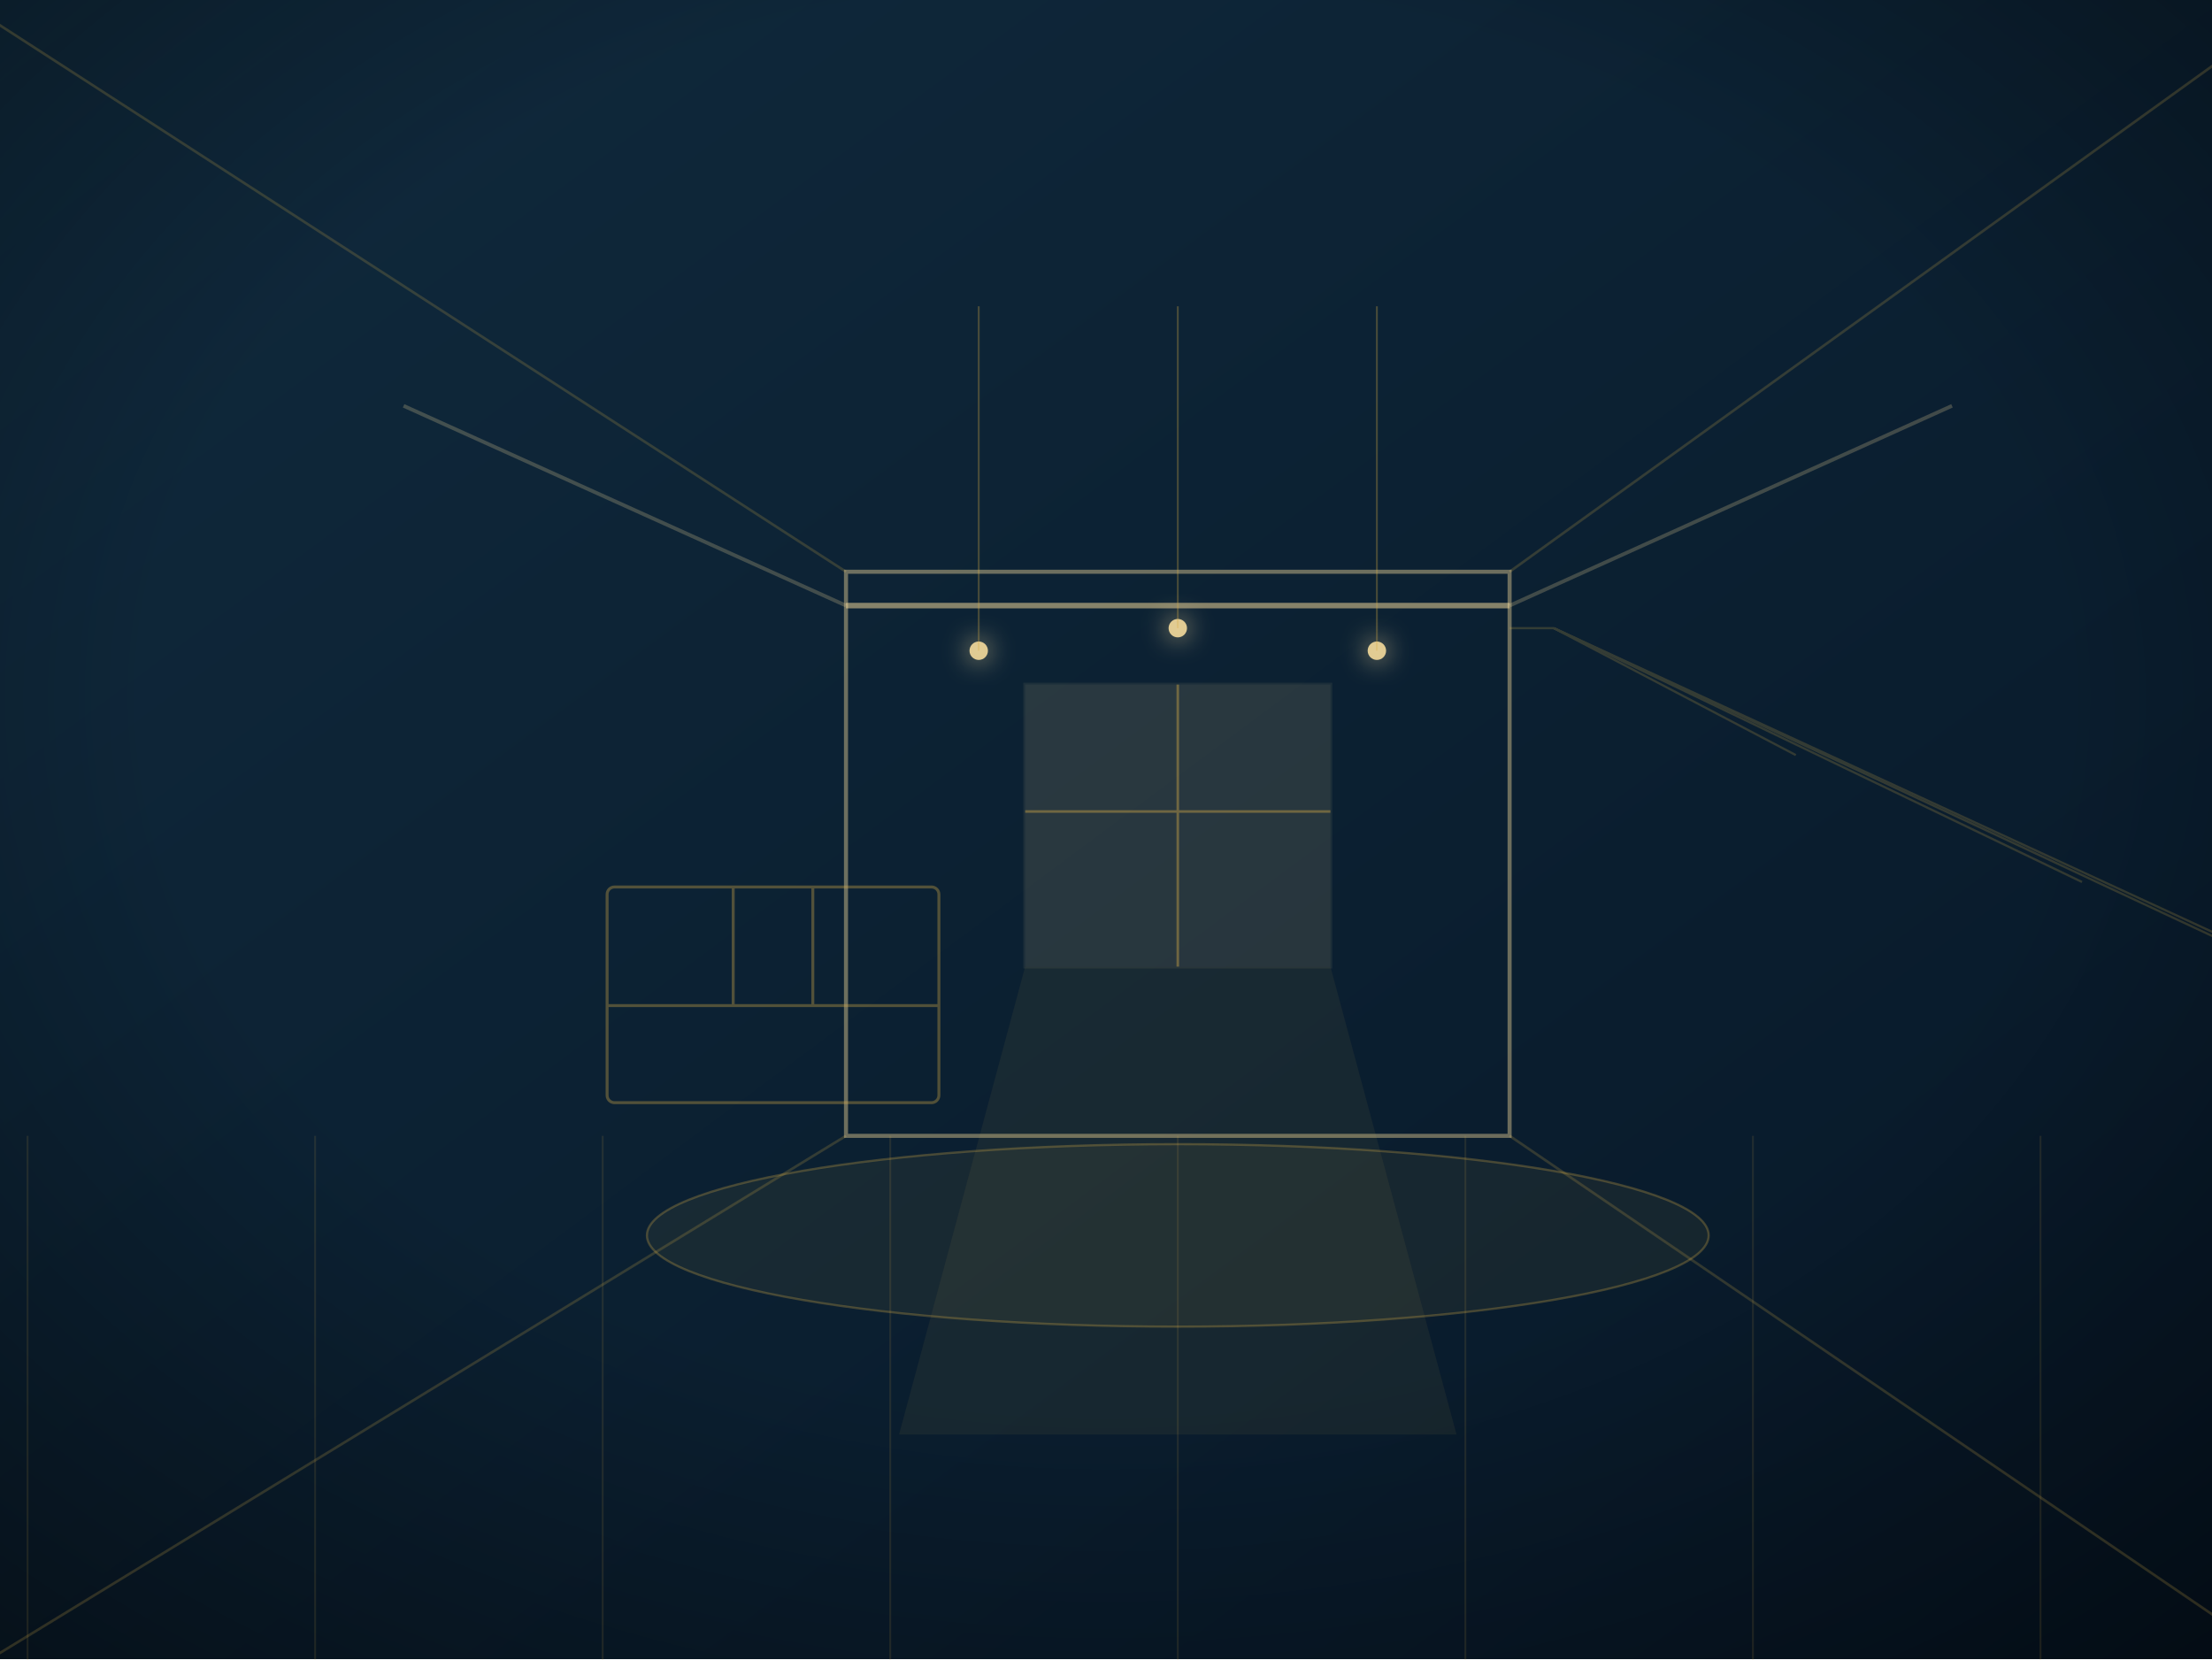
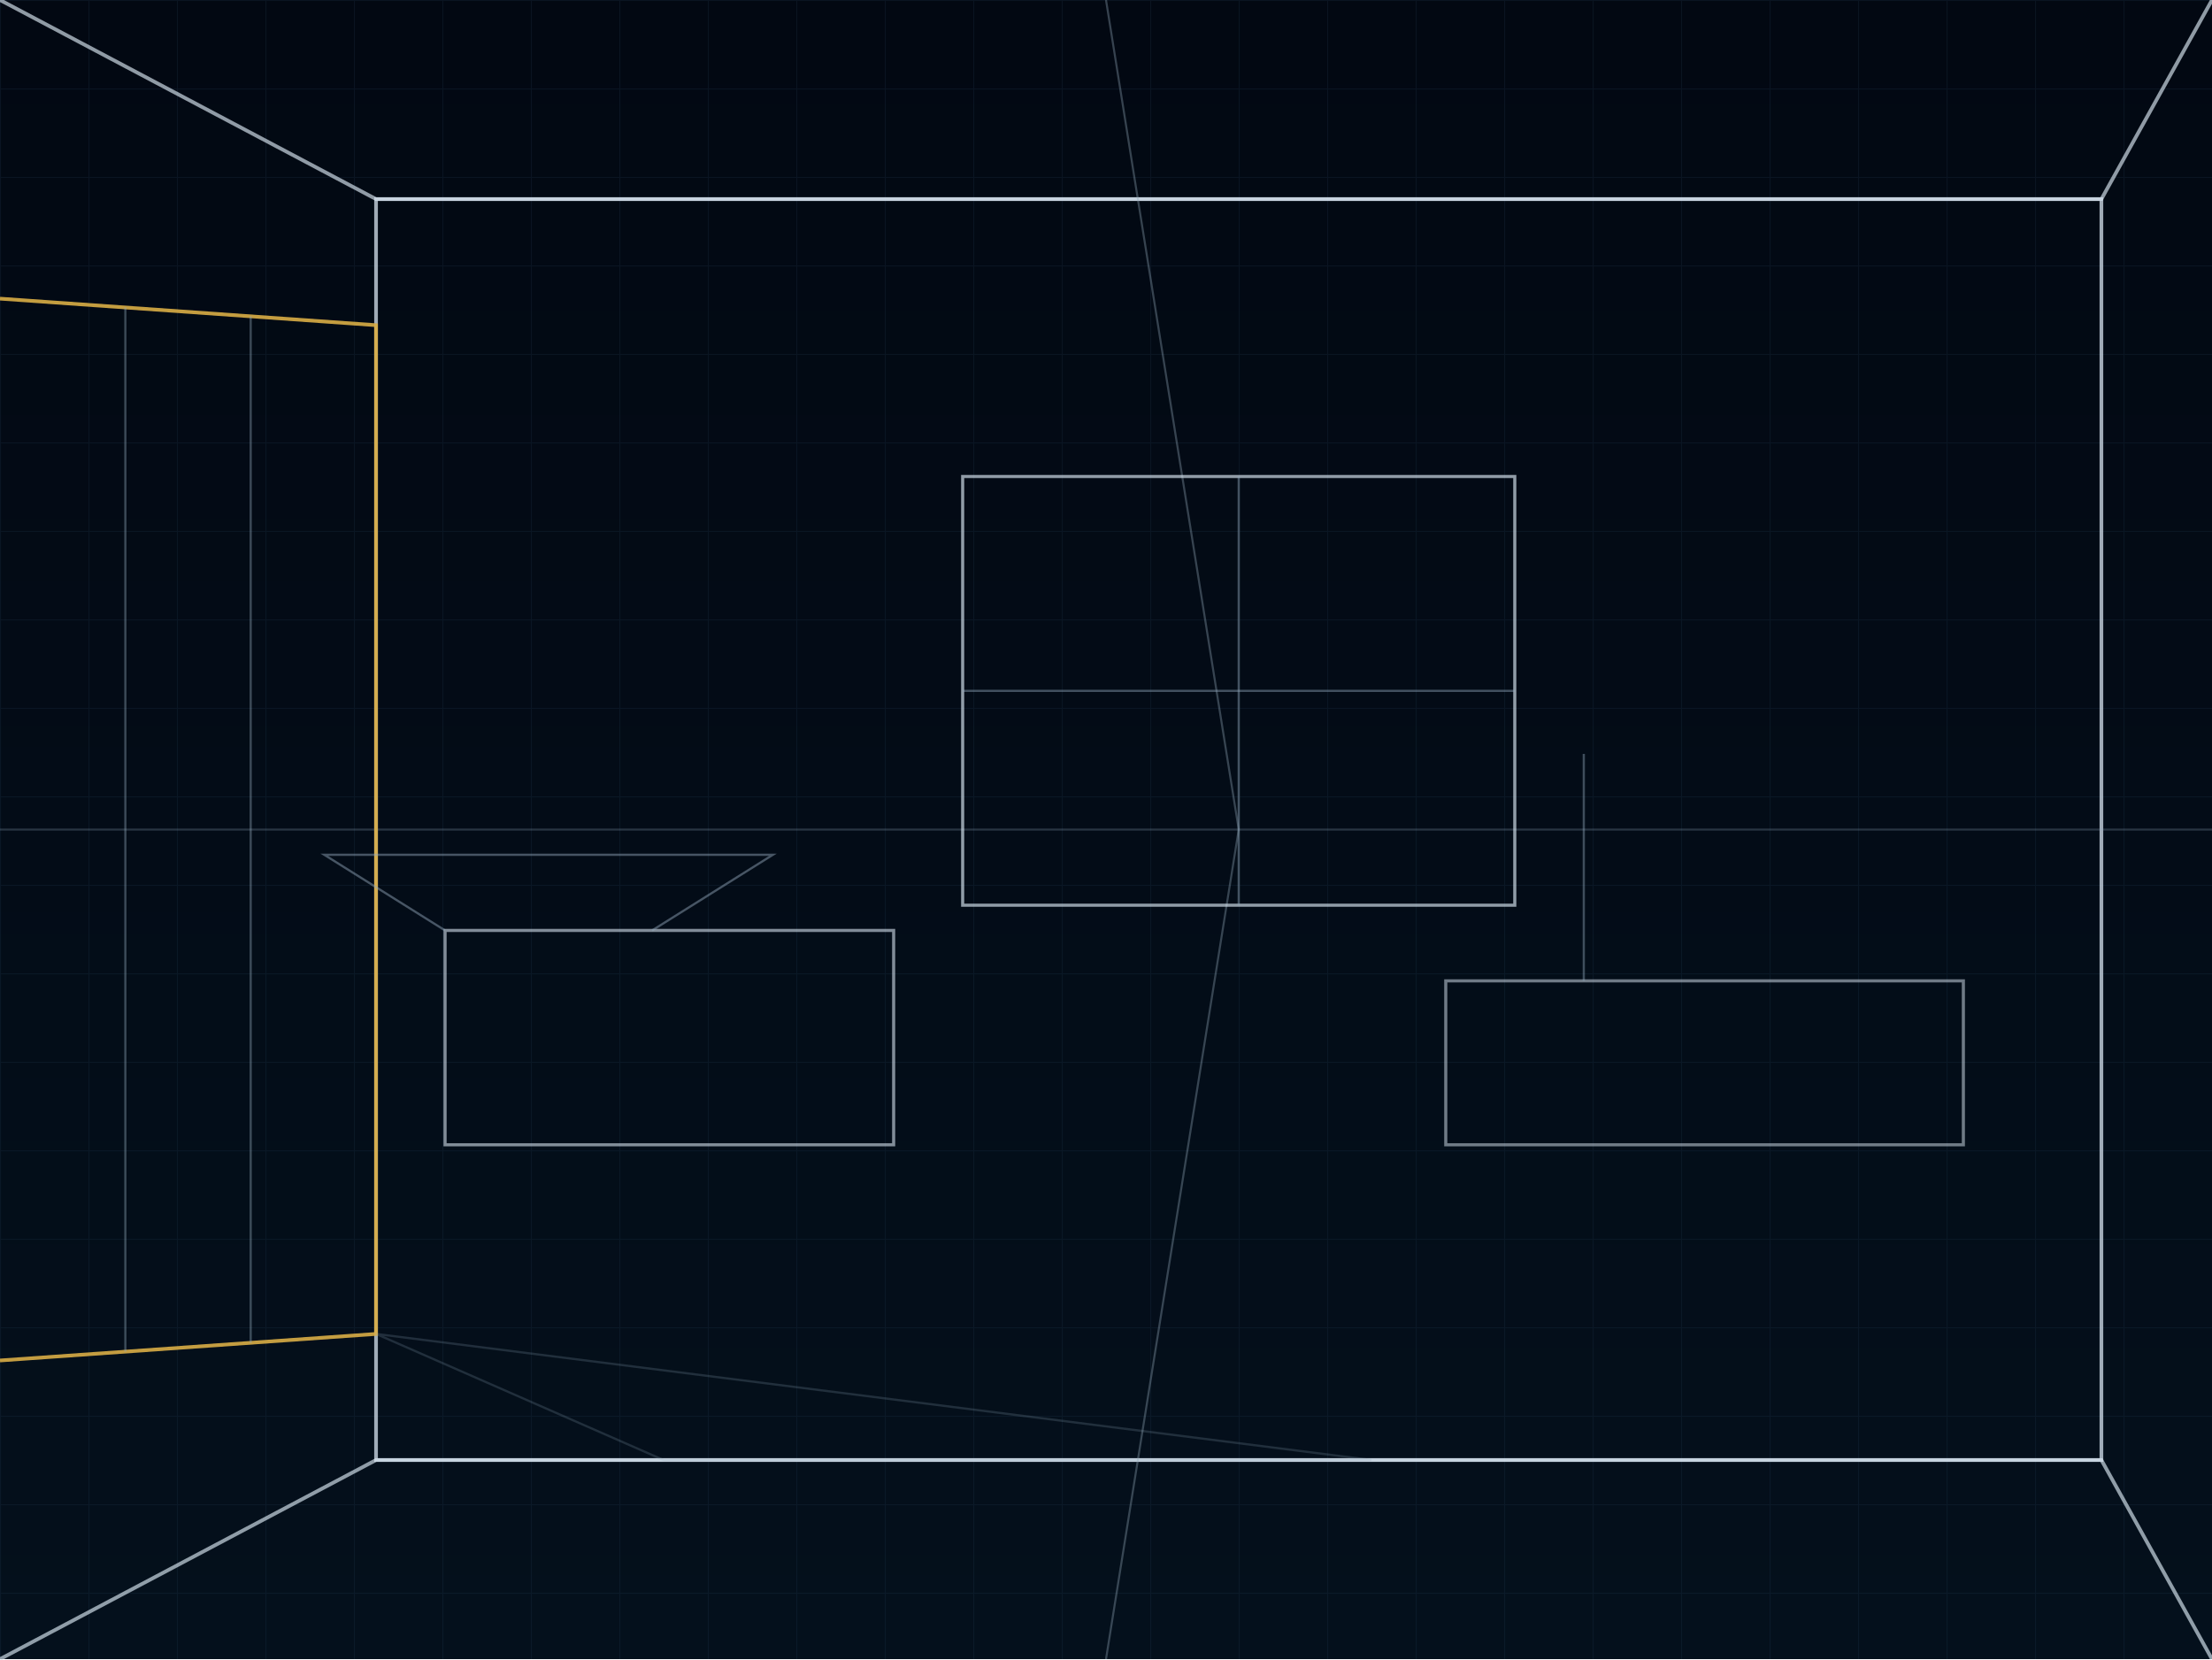
<svg xmlns="http://www.w3.org/2000/svg" viewBox="0 0 1200 900" width="1200" height="900" fill="none" role="img">
  <defs>
-     <linearGradient id="g" x1="0" y1="0" x2="1" y2="1">
-       <stop offset="0" stop-color="#102A3D" />
-       <stop offset="1" stop-color="#071727" />
+     <linearGradient id="bg" x1="0" y1="0" x2="0" y2="1">
+       <stop offset="0" stop-color="#020812" />
+       <stop offset="1" stop-color="#04101C" />
    </linearGradient>
-     <radialGradient id="vg" cx="50%" cy="42%" r="78%">
-       <stop offset="55%" stop-color="#000000" stop-opacity="0" />
-       <stop offset="100%" stop-color="#000000" stop-opacity="0.5" />
+     <pattern id="grid" width="48" height="48" patternUnits="userSpaceOnUse">
+       <path d="M48 0H0V48" stroke="#2A4A66" stroke-width="1" />
+     </pattern>
+     <radialGradient id="warm" cx="50%" cy="50%" r="50%">
+       <stop offset="0" stop-color="#F3C56B" stop-opacity="0.55" />
+       <stop offset="1" stop-color="#F3C56B" stop-opacity="0" />
    </radialGradient>
-     <filter id="interior-bloom" x="-60%" y="-60%" width="220%" height="220%">
-       <feGaussianBlur stdDeviation="7" result="b" />
-       <feMerge>
-         <feMergeNode in="b" />
-         <feMergeNode in="SourceGraphic" />
-       </feMerge>
-     </filter>
  </defs>
-   <rect width="1200" height="900" fill="url(#g)" />
-   <rect width="1200" height="900" fill="url(#vg)" />
-   <g stroke="#D9AD45" stroke-width="1.4" fill="none" opacity="0.2">
-     <line x1="458.95" y1="310.15" x2="-300" y2="-180" />
-     <line x1="818.95" y1="310.15" x2="1500" y2="-180" />
-     <line x1="458.95" y1="616.15" x2="-300" y2="1080" />
-     <line x1="818.95" y1="616.15" x2="1500" y2="1080" />
-   </g>
-   <rect x="458.95" y="310.15" width="360" height="306" stroke="#FFE3A0" stroke-width="2.2" fill="none" opacity="0.4" />
-   <g stroke="#D9AD45" stroke-width="1" fill="none" opacity="0.12">
-     <line x1="-141.05" y1="990" x2="-141.05" y2="616.15" />
-     <line x1="14.95" y1="990" x2="14.95" y2="616.15" />
-     <line x1="170.95" y1="990" x2="170.95" y2="616.15" />
-     <line x1="326.95" y1="990" x2="326.95" y2="616.15" />
-     <line x1="482.95" y1="990" x2="482.95" y2="616.15" />
-     <line x1="638.95" y1="990" x2="638.95" y2="616.15" />
-     <line x1="794.95" y1="990" x2="794.95" y2="616.15" />
-     <line x1="950.95" y1="990" x2="950.95" y2="616.15" />
-     <line x1="1106.95" y1="990" x2="1106.95" y2="616.15" />
-     <line x1="1262.95" y1="990" x2="1262.95" y2="616.15" />
-     <line x1="1418.95" y1="990" x2="1418.95" y2="616.15" />
-   </g>
-   <line x1="458.95" y1="328.51" x2="818.95" y2="328.51" stroke="#FFE3A0" stroke-width="3" opacity="0.5" />
-   <line x1="218.95" y1="220.15" x2="458.95" y2="328.51" stroke="#FFE3A0" stroke-width="2" opacity="0.22" />
-   <line x1="1058.95" y1="220.15" x2="818.95" y2="328.51" stroke="#FFE3A0" stroke-width="2" opacity="0.22" />
-   <rect x="556.15" y="371.35" width="165.6" height="153" fill="#FFE3A0" opacity="0.12" stroke="#FFE3A0" stroke-width="2" stroke-opacity="0.6" />
-   <g stroke="#D9AD45" stroke-width="1.4" fill="none" opacity="0.4">
-     <line x1="638.95" y1="371.35" x2="638.95" y2="524.35" />
-     <line x1="556.15" y1="440.2" x2="721.75" y2="440.2" />
-   </g>
-   <path d="M 556.15 524.35 L 721.75 524.35 L 790.15 778.15 L 487.75 778.15 Z" fill="#D9AD45" opacity="0.07" />
-   <g stroke="#D9AD45" stroke-width="1.6" fill="none" opacity="0.34">
-     <rect x="329.35" y="481.15" width="180" height="117" rx="4" />
-     <line x1="329.35" y1="545.5" x2="509.35" y2="545.5" />
-     <line x1="397.75" y1="481.15" x2="397.75" y2="545.5" />
-     <line x1="440.95" y1="481.15" x2="440.95" y2="545.5" />
-   </g>
-   <ellipse cx="638.95" cy="670.15" rx="288" ry="49.5" fill="#D9AD45" opacity="0.07" />
-   <ellipse cx="638.95" cy="670.15" rx="288" ry="49.5" stroke="#D9AD45" stroke-width="1.2" fill="none" opacity="0.28" />
-   <g stroke="#D9AD45" stroke-width="1.2" fill="none" opacity="0.2">
-     <line x1="842.95" y1="340.75" x2="818.95" y2="340.75" />
-     <line x1="842.95" y1="340.75" x2="974.21" y2="409.6" />
-     <line x1="842.95" y1="340.75" x2="1129.48" y2="478.45" />
-     <line x1="842.95" y1="340.75" x2="1284.74" y2="547.3" />
-     <line x1="842.95" y1="340.75" x2="1440" y2="616.15" />
-   </g>
-   <g filter="url(#interior-bloom)">
-     <circle cx="530.95" cy="352.99" r="5" fill="#FFE3A0" opacity="0.85" />
-     <circle cx="638.95" cy="340.75" r="5" fill="#FFE3A0" opacity="0.85" />
-     <circle cx="746.95" cy="352.99" r="5" fill="#FFE3A0" opacity="0.85" />
-   </g>
-   <g stroke="#D9AD45" stroke-width="1" fill="none" opacity="0.3">
-     <line x1="530.95" y1="166.15" x2="530.95" y2="352.99" />
-     <line x1="638.95" y1="166.15" x2="638.95" y2="340.75" />
-     <line x1="746.95" y1="166.15" x2="746.95" y2="352.99" />
-   </g>
+   <rect width="1200" height="900" fill="url(#bg)" />
+   <rect width="1200" height="900" fill="url(#grid)" opacity="0.18" />
+   <path d="M0 0L204 108H1140L1200 0" stroke="#DCE9F5" stroke-opacity="0.65" stroke-width="2" />
+   <path d="M0 900L204 792H1140L1200 900" stroke="#DCE9F5" stroke-opacity="0.65" stroke-width="2" />
+   <rect x="204" y="108" width="936" height="684" stroke="#DCE9F5" stroke-opacity="0.72" stroke-width="2" />
+   <line x1="600" y1="0" x2="672" y2="450" stroke="#93A9BC" stroke-opacity="0.36" stroke-width="1.1" />
+   <line x1="600" y1="900" x2="672" y2="450" stroke="#93A9BC" stroke-opacity="0.36" stroke-width="1.1" />
+   <line x1="0" y1="450" x2="672" y2="450" stroke="#93A9BC" stroke-opacity="0.26" stroke-width="1.1" />
+   <line x1="1200" y1="450" x2="672" y2="450" stroke="#93A9BC" stroke-opacity="0.26" stroke-width="1.1" />
+   <path d="M0 162L204 176.4V723.6L0 738" stroke="#D9AD45" stroke-opacity="0.9" stroke-width="2" />
+   <line x1="68" y1="166.8" x2="68" y2="733.2" stroke="#93A9BC" stroke-opacity="0.39" stroke-width="1.2" />
+   <line x1="136" y1="171.6" x2="136" y2="728.4" stroke="#93A9BC" stroke-opacity="0.39" stroke-width="1.2" />
+   <path d="M204 723.6L744 792L360 792Z" stroke="#93A9BC" stroke-opacity="0.21" stroke-width="1.2" />
+   <rect x="522.24" y="258.48" width="299.52" height="232.56" stroke="#DCE9F5" stroke-opacity="0.65" stroke-width="1.7" />
+   <line x1="672" y1="258.48" x2="672" y2="491.04" stroke="#93A9BC" stroke-opacity="0.44" stroke-width="1.2" />
+   <line x1="522.24" y1="374.76" x2="821.76" y2="374.76" stroke="#93A9BC" stroke-opacity="0.44" stroke-width="1.2" />
+   <path d="M241.44 504.72h243.36v116.28h-243.36z" stroke="#DCE9F5" stroke-opacity="0.58" stroke-width="1.7" />
+   <path d="M241.44 504.72l-65.52 -41.04h243.36l-65.52 41.04" stroke="#93A9BC" stroke-opacity="0.47" stroke-width="1.2" />
+   <path d="M784.32 532.08h280.8v88.92h-280.8z" stroke="#DCE9F5" stroke-opacity="0.5" stroke-width="1.7" />
+   <line x1="859.2" y1="532.08" x2="859.2" y2="408.96" stroke="#93A9BC" stroke-opacity="0.42" stroke-width="1.2" />
</svg>
